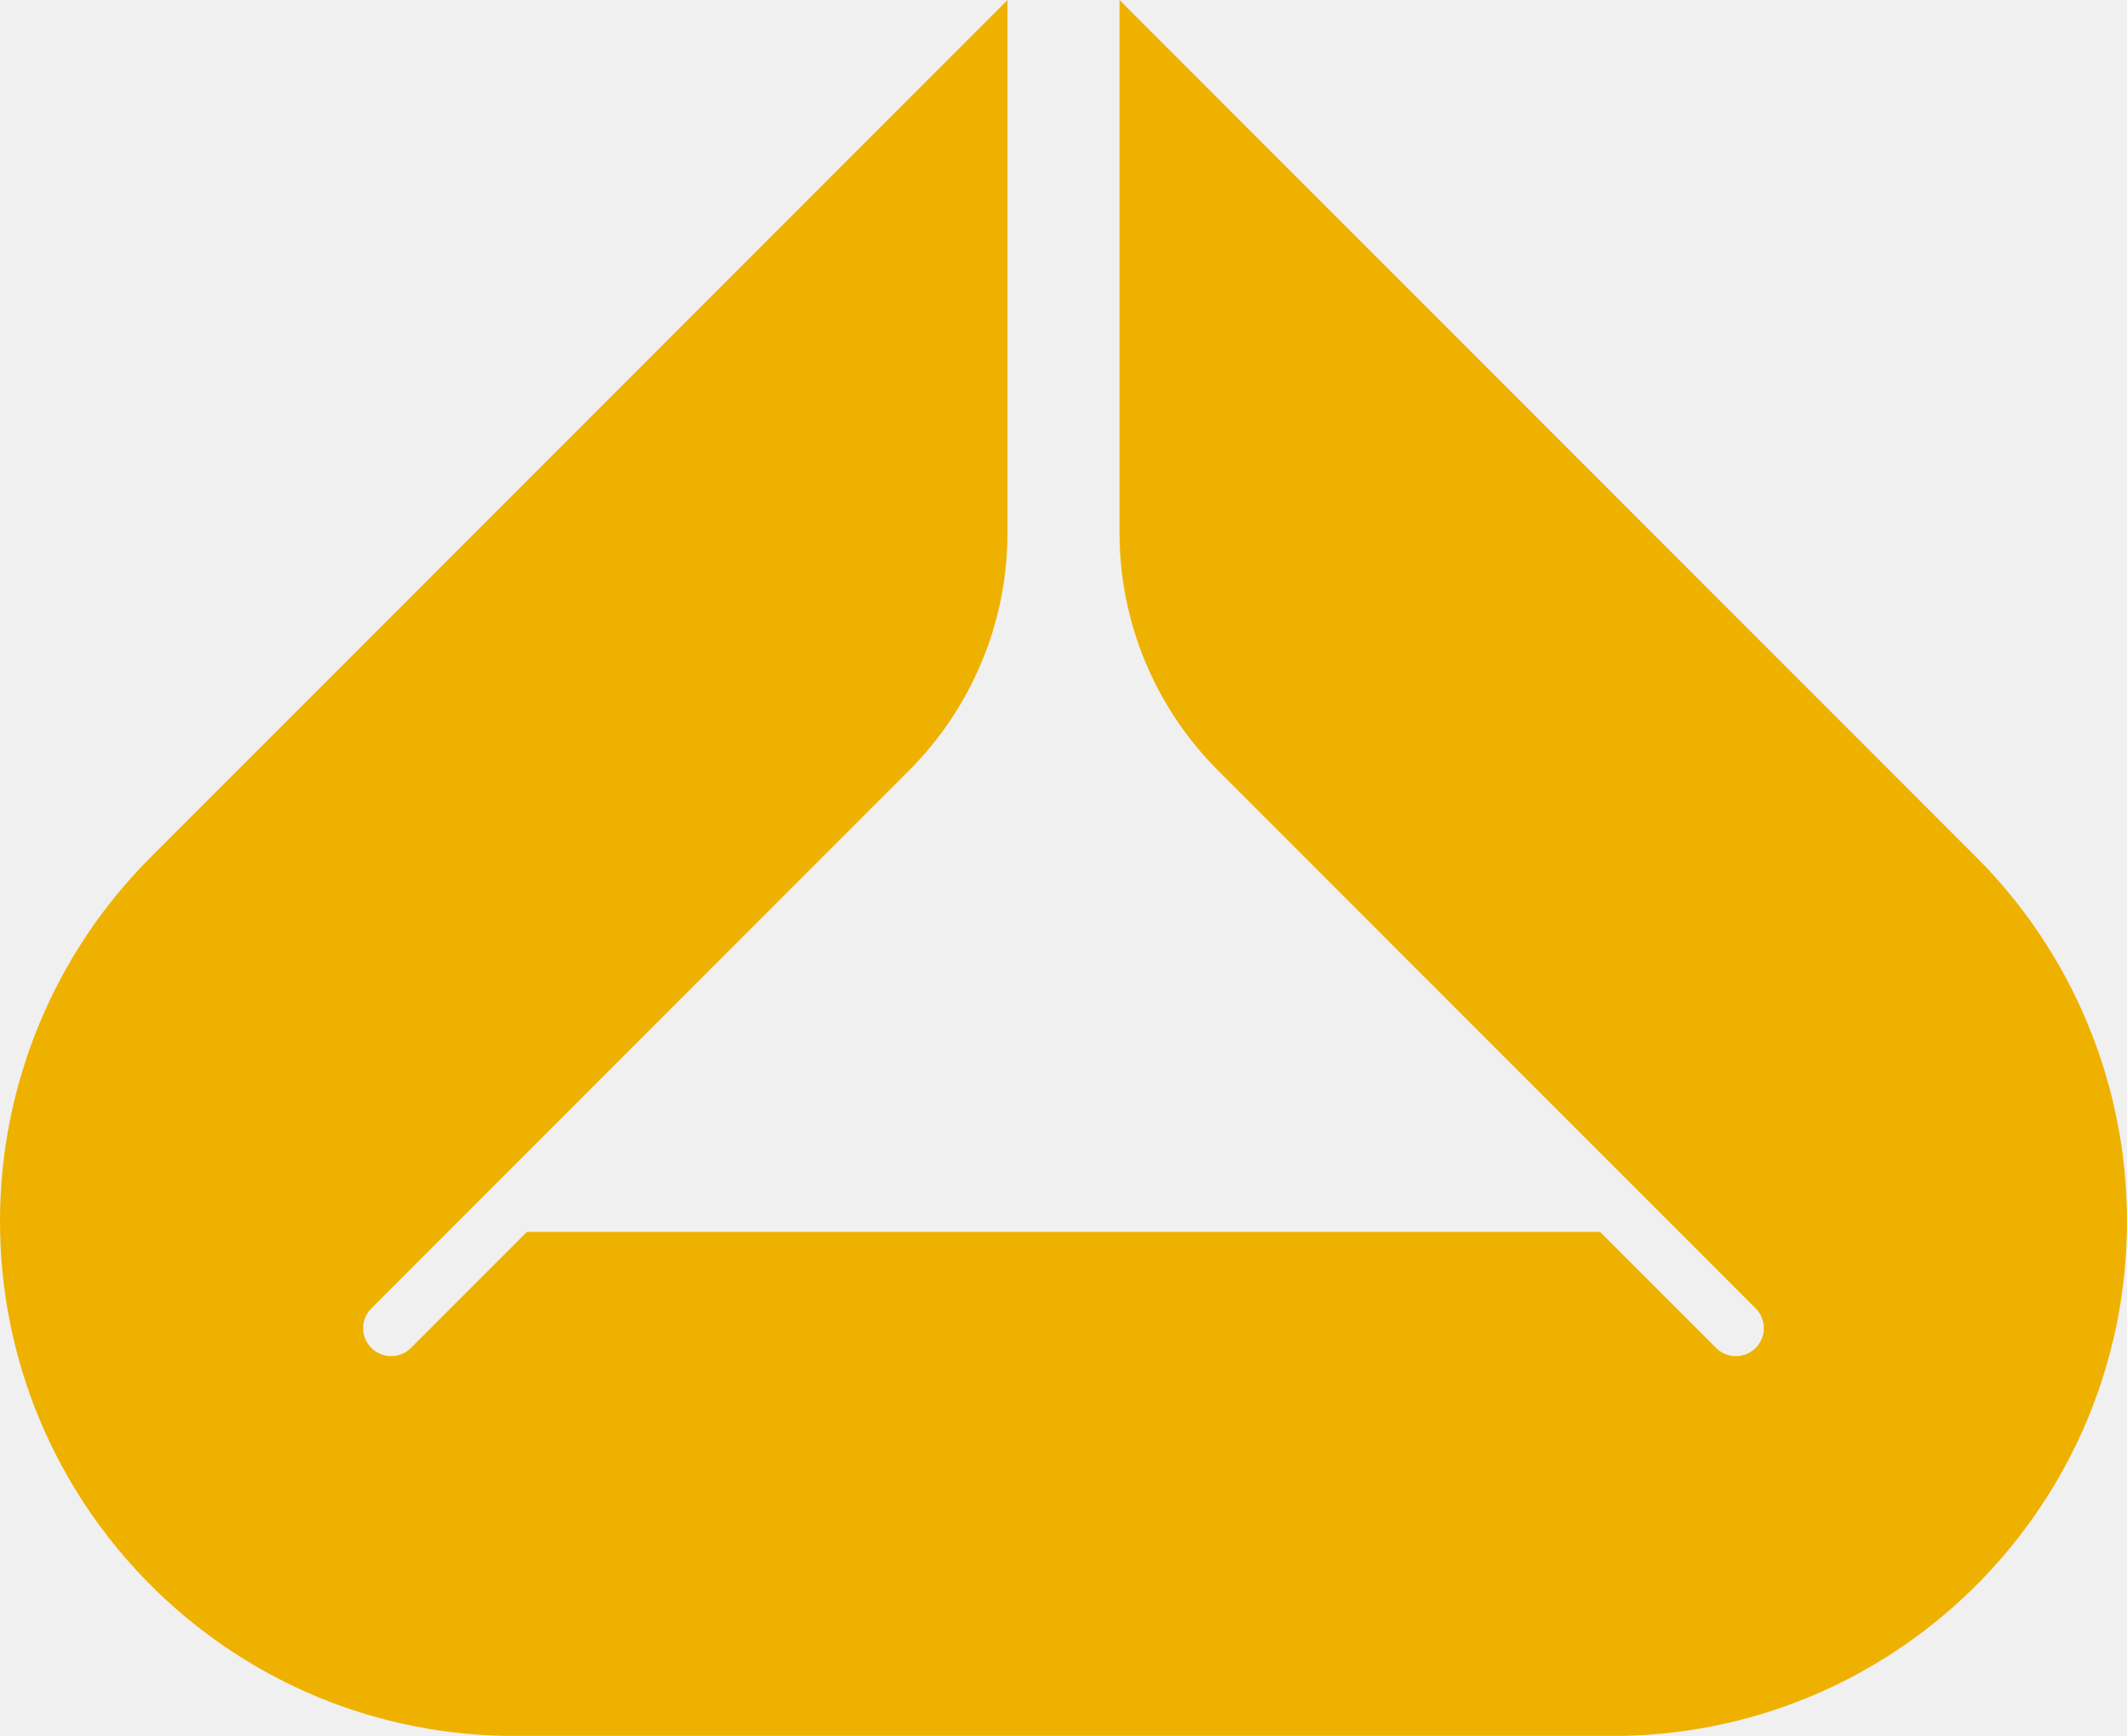
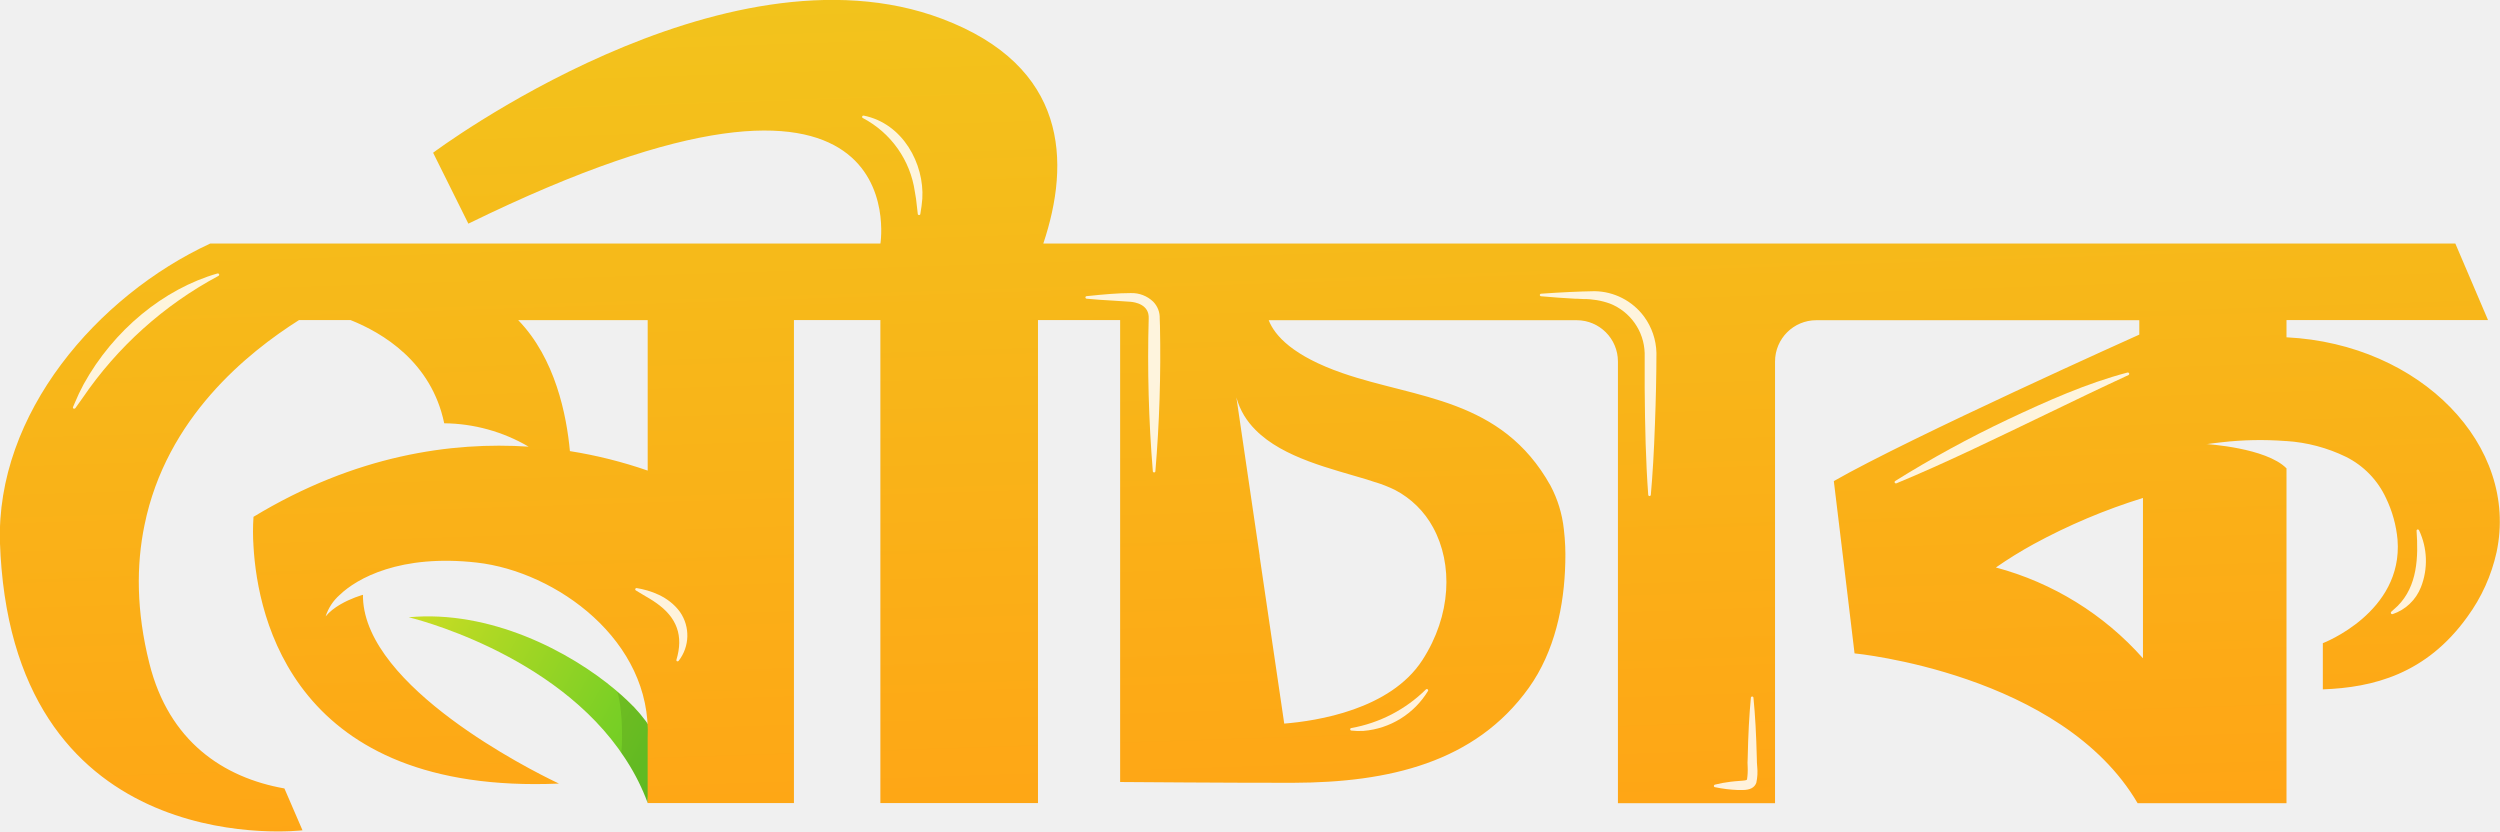
- <svg xmlns="http://www.w3.org/2000/svg" width="49" height="40" viewBox="0 0 49 40" fill="none">
-   <path d="M37.395 40C43.828 39.869 49 34.607 49 28.139C49 24.993 47.751 21.976 45.528 19.752L25.79 0V12.277C25.79 14.33 26.605 16.299 28.056 17.751L32.679 22.378L32.692 22.391L40.445 30.149C40.697 30.401 40.697 30.809 40.445 31.061C40.194 31.313 39.785 31.313 39.533 31.061L36.861 28.387H12.139L9.467 31.061C9.215 31.313 8.807 31.313 8.555 31.061C8.303 30.809 8.303 30.401 8.555 30.149L16.308 22.391L16.32 22.378L20.944 17.751C22.395 16.299 23.21 14.33 23.21 12.277V0L3.472 19.752C1.249 21.976 0 24.993 0 28.139C0 34.607 5.173 39.869 11.605 40H37.395Z" fill="#efb100" />
+ <svg xmlns="http://www.w3.org/2000/svg" viewBox="0 0 605.62 201.41">
+   <defs>
+     <style>.cls-1{isolation:isolate;}.cls-2{fill:url(#linear-gradient);}.cls-3{fill:#e6e7e8;mix-blend-mode:multiply;}.cls-4{fill:url(#linear-gradient-2);}.cls-5{opacity:0.85;}.cls-6{fill:#fff;}</style>
+     <linearGradient id="linear-gradient" x1="92.55" y1="146.86" x2="162.94" y2="185.44" gradientUnits="userSpaceOnUse">
+       <stop offset="0" stop-color="#d7df23" />
+       <stop offset="0.33" stop-color="#add824" />
+       <stop offset="0.77" stop-color="#7acf25" />
+       <stop offset="0.99" stop-color="#66cc25" />
+     </linearGradient>
+     <linearGradient id="linear-gradient-2" x1="298.48" y1="-3.24" x2="305.26" y2="202.72" gradientUnits="userSpaceOnUse">
+       <stop offset="0" stop-color="#f2c31c" />
+       <stop offset="1" stop-color="#ffa515" />
+     </linearGradient>
+   </defs>
+   <g class="cls-1">
+     <g id="Layer_2" data-name="Layer 2">
+       <g id="Layer_1-2" data-name="Layer 1">
+         <path class="cls-2" d="M157.72,176.52l-.82,18a51.78,51.78,0,0,0-5-10.07l-.51-.79C134.6,157.89,99,149.53,99,149.53c19.67-1.82,39,8.21,50.24,17.72,1,.83,1.88,1.64,2.74,2.45A36.09,36.09,0,0,1,157.72,176.52Z" />
+         <path class="cls-3" d="M157.72,176.52l-.82,18a51.78,51.78,0,0,0-5-10.07c-.17-.27-1.19-1.8-1.37-2.06.39-4.79.08-11.57-1-14.83,1,.83,1.49,1.31,2.35,2.12A36.09,36.09,0,0,1,157.72,176.52Z" />
+         <path class="cls-4" d="M553.9,81.71V77.54h48.82L594.8,59H252.74c6.61-19.77,6-42.93-24.54-54.45C175-15.52,104.92,37,104.92,37l8.54,17.18C222.62.75,213.28,59,213.28,59H50.92C23.64,71.64-1.1,100.2,0,131.68c.07,2.08.2,4.11.37,6.07,6.19,71.43,72.91,63.39,72.91,63.39L68.9,191c-14.77-2.61-28-11.39-32.72-30.32C33,148,33,136.91,35,127.22c5.27-26,25-41.8,37.43-49.68H84.93c7.67,3.06,19.58,10.08,22.68,25a41.23,41.23,0,0,1,20.44,5.66c-18.57-1.22-41.9,2-66.64,17a52.5,52.5,0,0,0,0,7.15c1,17.37,9.82,60.21,74,57.47l-.3-.14-.49-.24c-6.1-2.93-45.94-22.92-46.69-44.58a6.61,6.61,0,0,1,0-.77s-.79.21-1.94.65c-2,.77-5.23,2.27-7.11,4.59a11.61,11.61,0,0,1,3.41-5.21c4.15-4,14.66-9.93,33.19-7.84,19.24,2.16,42.51,18.89,41.41,42.55v15.71h35.44v-117h20.94v117h38.18v-117h19.9v111.9s29.33.23,42,.19c23-.07,44-4.85,57-23,6.27-8.78,8.61-19.87,8.84-30.41a53.89,53.89,0,0,0-.35-8,29.14,29.14,0,0,0-3.25-10.6c-11.87-21.24-32.39-21-50.34-27.22-12-4.16-16.44-9.06-17.91-12.83h74.6a10,10,0,0,1,10,10v107H430v-107a10,10,0,0,1,10-10h78.24l0,3.49s-55.44,24.86-74,35.48l2.29,18.93,2.73,22.81s50.14,4.81,68.57,36.29H553.9V113.46c-4.92-5-19.32-5.88-19.52-5.89l.39,0,1.27-.18,2.06-.24h0a81.17,81.17,0,0,1,15.57-.31h.18a38.74,38.74,0,0,1,14.46,3.83,21,21,0,0,1,9.7,10,29.29,29.29,0,0,1,2.79,10.08c1.38,17.63-18.1,25.06-18.1,25.06V167c12.09-.45,25-3.63,35-17.56a41.71,41.71,0,0,0,7.09-15.68C610.27,108,586.46,83.33,553.9,81.71ZM156.9,114a110,110,0,0,0-18.84-4.72c-.8-8.67-3.52-22.46-12.53-31.73H156.9Zm174.34,2.2.25.08,1.67.54.06,0a33.63,33.63,0,0,1,4.72,1.87,22.17,22.17,0,0,1,9.24,9.11c4.81,8.83,4.44,21.23-2.62,32.12-7.77,12-25.6,14.74-33.46,15.37l-.08-.56-.22-1.51-5.65-38.38,0-.21-5.64-38.38a17.25,17.25,0,0,0,1.89,4.43,18.42,18.42,0,0,0,2.75,3.47C310.85,110.94,322.67,113.58,331.24,116.19Zm187.89,43.27a72.83,72.83,0,0,0-35.63-22,101.19,101.19,0,0,1,9.14-5.66,144.73,144.73,0,0,1,26.49-11.18Z" />
+         <g class="cls-5">
+           <path class="cls-6" d="M209.21,28h-.06a.3.3,0,0,0-.29.21.31.31,0,0,0,.15.38,24,24,0,0,1,12.61,17.85,33.32,33.32,0,0,1,.48,3.39c.07.67.14,1.33.23,2a.31.31,0,0,0,.31.27h0a.3.3,0,0,0,.31-.26c.24-1.36.39-2.57.48-3.7C223.94,39.73,218.76,29.91,209.21,28Z" />
+           <path class="cls-6" d="M52.79,66.24H52.7C39.61,70,27.49,80,20.28,93.05a49.05,49.05,0,0,0-2.2,4.64l-.39.91a.32.32,0,0,0,.13.39A.32.32,0,0,0,18,99a.3.3,0,0,0,.25-.12q.91-1.25,1.77-2.49A92.73,92.73,0,0,1,52.93,66.83a.33.33,0,0,0,.15-.4A.31.31,0,0,0,52.79,66.24Z" />
+           <path class="cls-6" d="M154.2,142.45h0a.33.33,0,0,0-.3.2.32.32,0,0,0,.14.38l1.65,1c1.14.66,2.32,1.34,3.23,2,5.08,3.53,6.7,8,4.94,13.81a.31.31,0,0,0,.15.36.28.28,0,0,0,.15,0,.32.32,0,0,0,.24-.11,10,10,0,0,0,.33-11.84C161.94,144.41,157.47,143,154.2,142.45Z" />
+           <path class="cls-6" d="M345.64,166.92a.32.32,0,0,0-.2.08,34.28,34.28,0,0,1-18.1,9.37.3.3,0,0,0-.26.31.3.3,0,0,0,.27.3,16.12,16.12,0,0,0,2.95.08,20.21,20.21,0,0,0,15.63-9.67.31.31,0,0,0-.08-.4A.28.28,0,0,0,345.64,166.92Z" />
+           <path class="cls-6" d="M280.94,77.18a5.53,5.53,0,0,0-1.59-4.11A7.45,7.45,0,0,0,274,71h-.17c-2.91,0-6.37.3-10.58.74a.31.31,0,0,0,0,.62c2,.21,4.22.34,6.33.46,1.43.09,2.86.17,4.22.28,1.1.08,4.65.63,4.47,4.07a337.62,337.62,0,0,0,1,37,.31.31,0,0,0,.31.28.31.31,0,0,0,.31-.28A337.68,337.68,0,0,0,281,78.93Z" />
+           <path class="cls-6" d="M386.26,70.54c-3.88.07-8,.26-12.93.61a.31.31,0,0,0,0,.62c2.72.26,5.49.43,8.17.59l.42,0,1.57.08A18.8,18.8,0,0,1,390,73.54a13.31,13.31,0,0,1,8.42,12c0,1.6,0,3.24,0,4.88,0,1.23,0,2.46,0,3.67.08,9.56.26,17.6.86,25.79a.32.32,0,0,0,.31.29h0a.32.32,0,0,0,.32-.29c.44-5,.76-10.29,1-17.18.23-6.09.35-11.72.36-17.23a15.48,15.48,0,0,0-3-8.78A15.19,15.19,0,0,0,386.26,70.54Z" />
+           <path class="cls-6" d="M425.59,183.79c-.15-6-.4-10.52-.82-14.78a.31.31,0,0,0-.31-.28.3.3,0,0,0-.31.28c-.41,4.26-.65,8.82-.78,14.77-.05.63-.05,1.31,0,2a15.5,15.5,0,0,1-.15,3c-.08.17-.13.2-.5.27s-.91.08-1.41.13c-.74.06-1.51.12-2.18.21a30.26,30.26,0,0,0-3.72.69.32.32,0,0,0-.23.31.3.3,0,0,0,.24.3,33.61,33.61,0,0,0,5.59.69c.34,0,.71,0,1.1,0,1.82,0,2.91-.56,3.35-1.74a12.27,12.27,0,0,0,.22-3.92A19.24,19.24,0,0,1,425.59,183.79Z" />
+           <path class="cls-6" d="M515.48,90.24h-.08c-10,2.64-19.44,6.88-29,11.37a268.07,268.07,0,0,0-27.31,14.92.31.31,0,0,0,.16.57.25.25,0,0,0,.12,0c12.07-5,24.33-11,36.19-16.7,6.6-3.19,13.43-6.48,20.07-9.55a.33.33,0,0,0,.16-.39A.32.32,0,0,0,515.48,90.24Z" />
+           <path class="cls-6" d="M586,128.44a.31.31,0,0,0-.28-.18h-.08a.31.31,0,0,0-.23.33c.44,6.3.24,13.4-4.6,18.21-.58.5-1.11,1-1.58,1.44a.32.32,0,0,0,0,.39.29.29,0,0,0,.26.15l.1,0a11.23,11.23,0,0,0,6.89-6.57A17.38,17.38,0,0,0,586,128.44Z" />
+         </g>
+       </g>
+     </g>
+   </g>
</svg>
